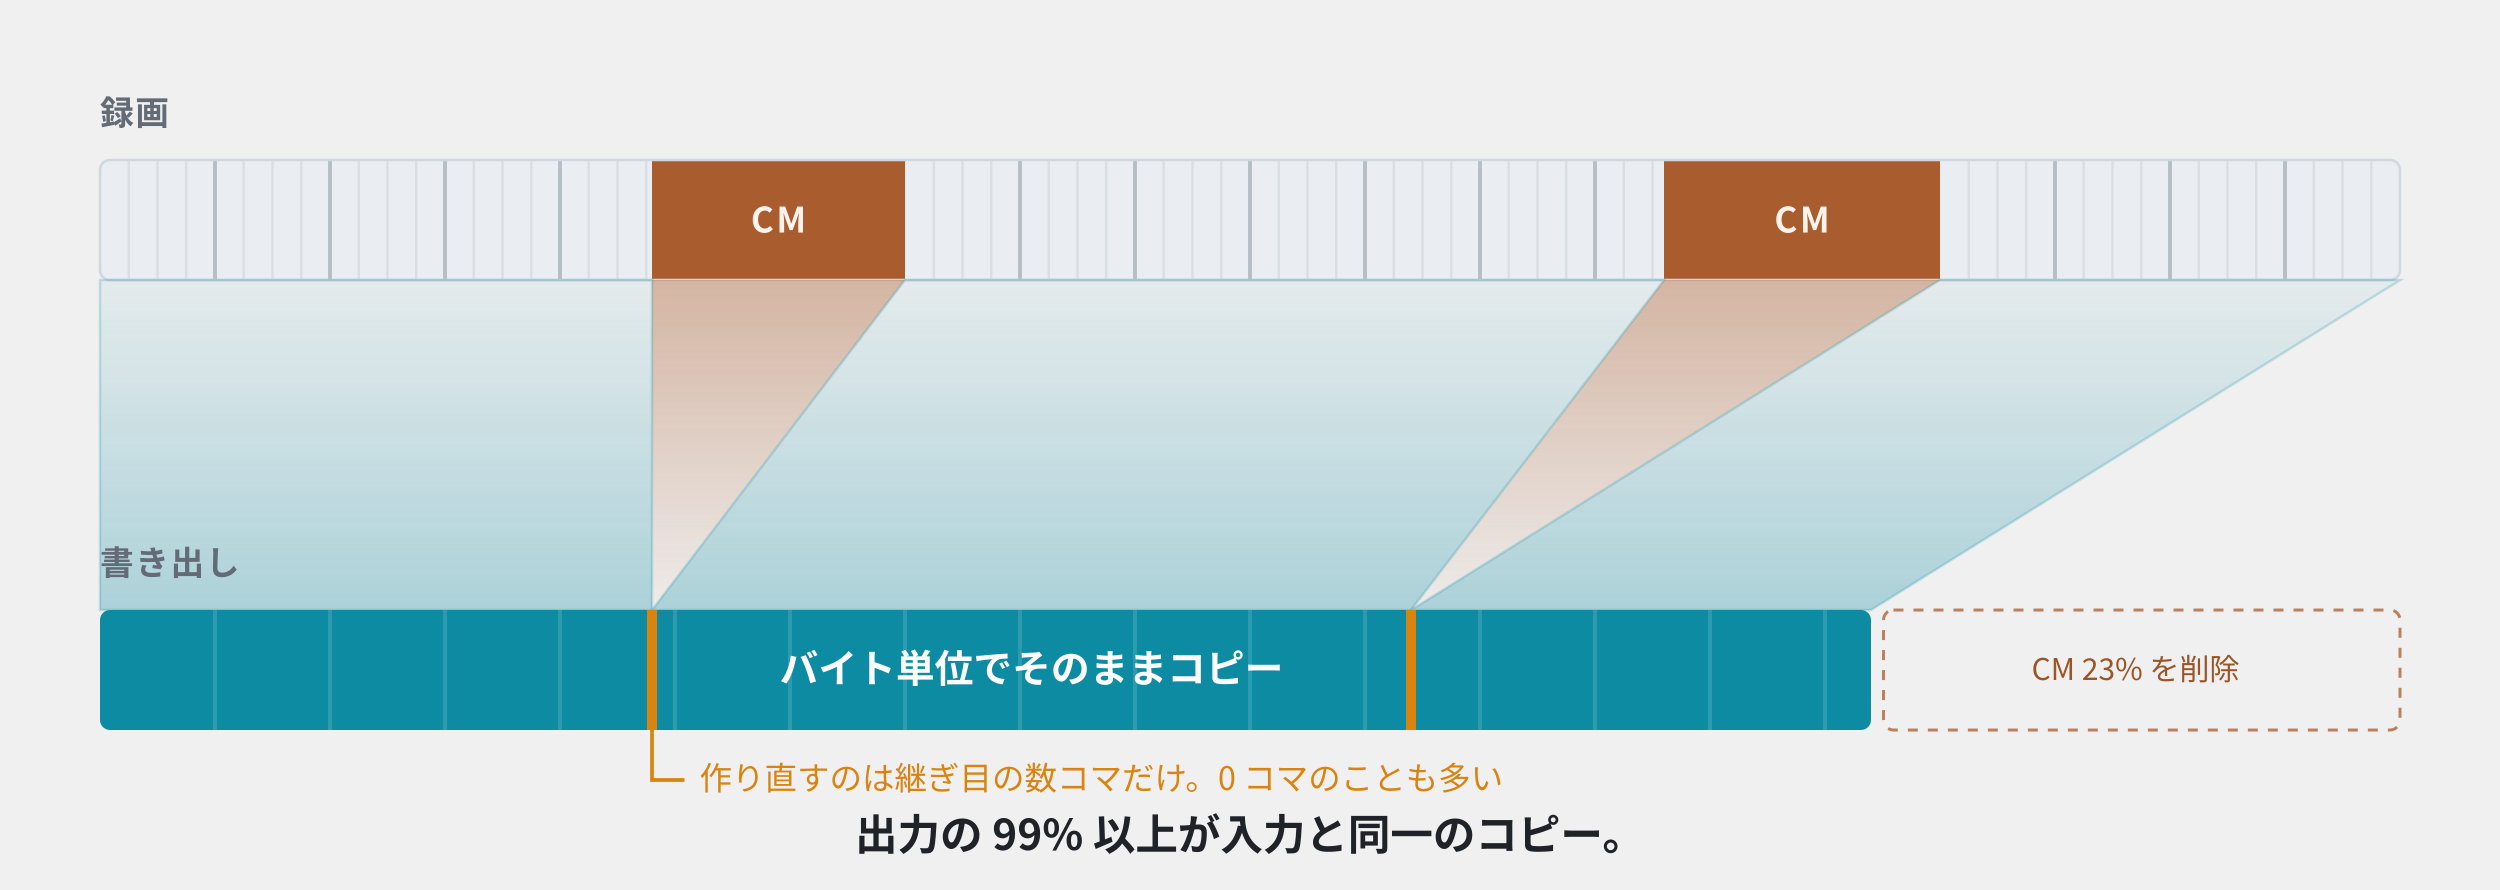
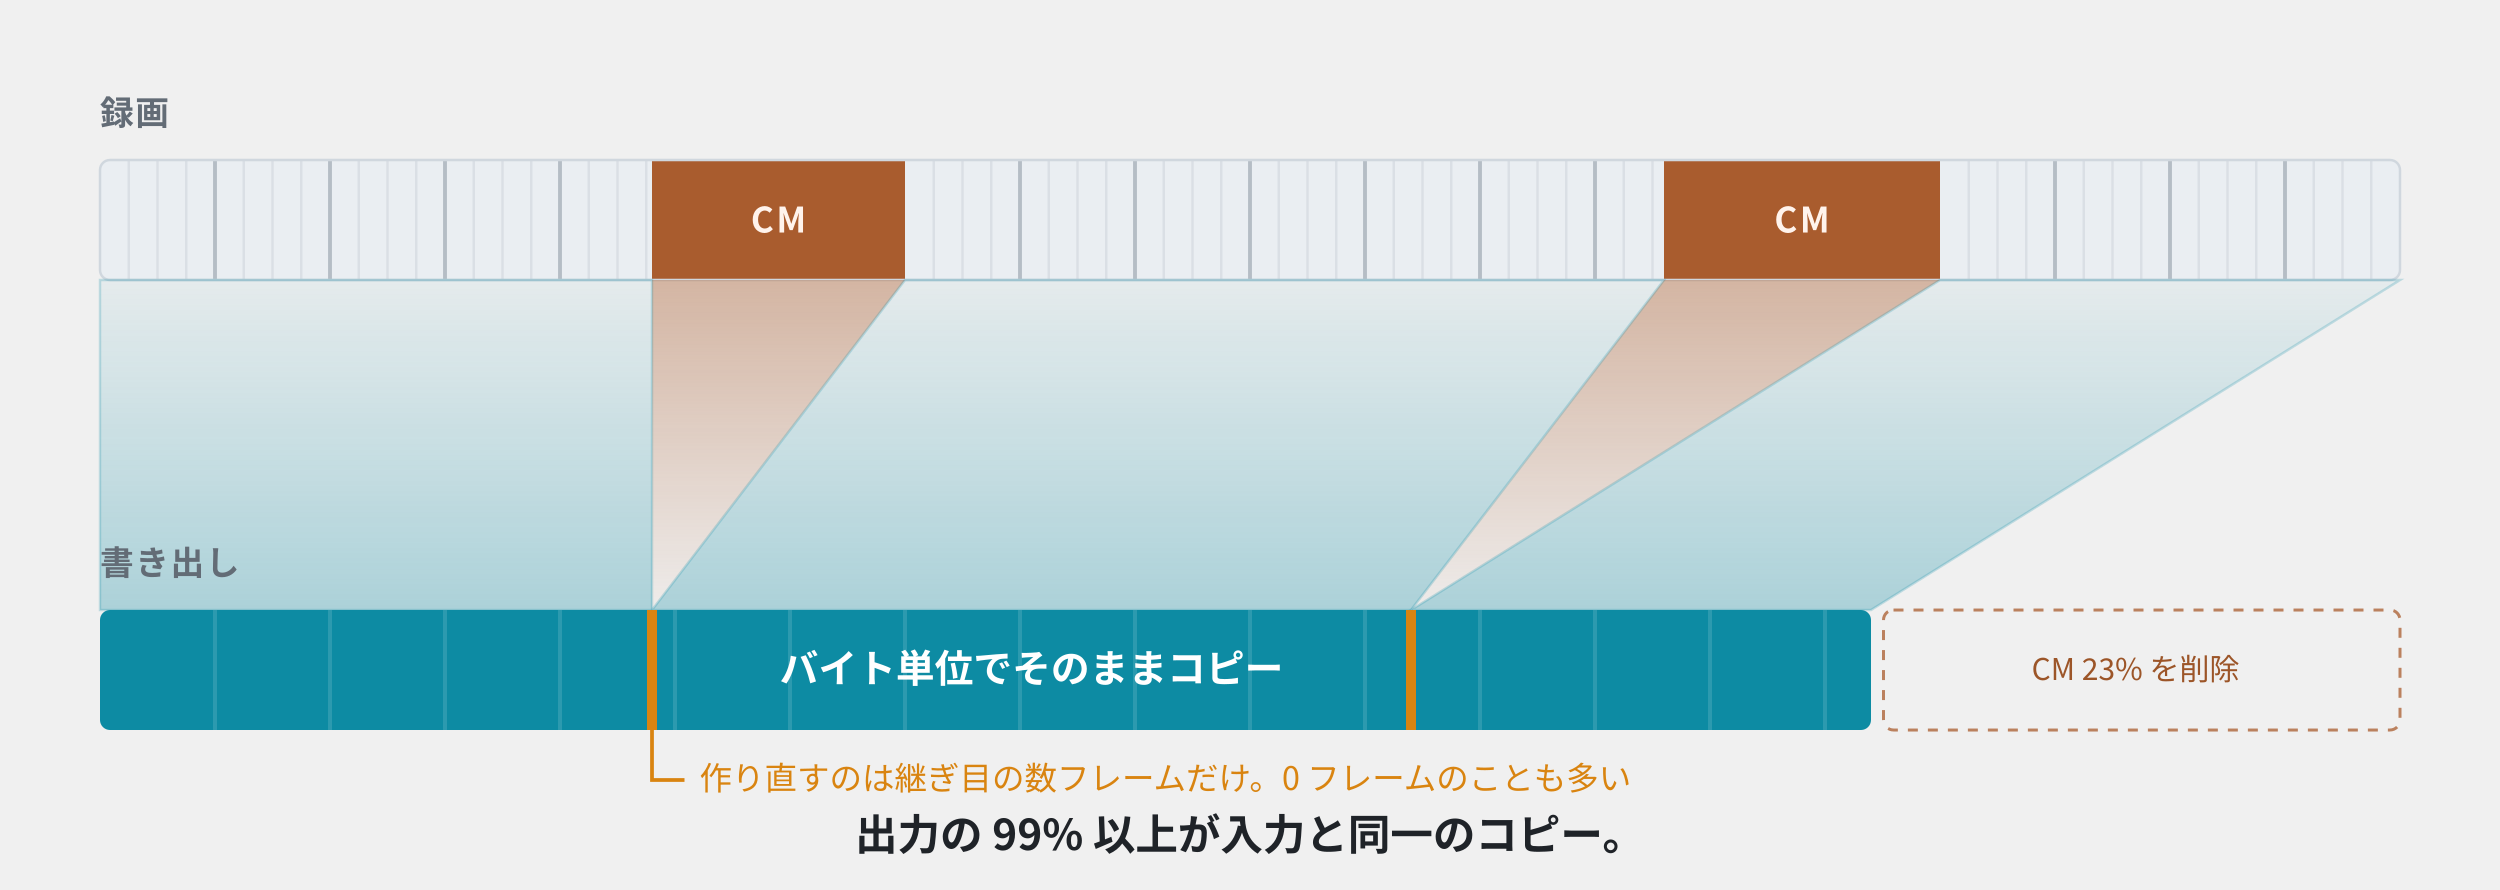
- <svg xmlns="http://www.w3.org/2000/svg" viewBox="0 0 1000 356" width="1000" height="356" font-family="-apple-system, BlinkMacSystemFont, 'Hiragino Sans', 'Hiragino Kaku Gothic ProN', 'Yu Gothic', YuGothic, 'Noto Sans JP', 'Noto Sans CJK JP', Meiryo, sans-serif">
+ <svg xmlns="http://www.w3.org/2000/svg" viewBox="0 0 1000 356" width="1000" height="356" font-family="'Noto Sans CJK JP', 'Noto Sans JP', -apple-system, BlinkMacSystemFont, 'Hiragino Sans', 'Hiragino Kaku Gothic ProN', 'Yu Gothic', YuGothic, Meiryo, sans-serif">
  <defs>
    <clipPath id="cin">
      <rect x="40.0" y="64.0" width="920.0" height="48.0" rx="4" />
    </clipPath>
    <clipPath id="cout">
      <rect x="40.0" y="244.0" width="708.4" height="48.0" rx="4" />
    </clipPath>
    <linearGradient id="keep" x1="0" y1="112" x2="0" y2="244" gradientUnits="userSpaceOnUse">
      <stop offset="0" stop-color="#0d8ba3" stop-opacity="0.05" />
      <stop offset="1" stop-color="#0d8ba3" stop-opacity="0.30" />
    </linearGradient>
    <linearGradient id="drop" x1="0" y1="112" x2="0" y2="244" gradientUnits="userSpaceOnUse">
      <stop offset="0" stop-color="#a95c2e" stop-opacity="0.40" />
      <stop offset="1" stop-color="#a95c2e" stop-opacity="0.03" />
    </linearGradient>
  </defs>
  <text x="40.0" y="50" font-size="13.5" font-weight="600" letter-spacing="0.6" fill="#636c76">録画</text>
  <g clip-path="url(#cin)">
    <rect x="40.0" y="64.0" width="220.8" height="48.0" fill="#eaeef2" />
    <line x1="51.5" y1="64.0" x2="51.5" y2="112.0" stroke="#ccd3da" stroke-width="1" opacity="0.55" />
    <line x1="63.0" y1="64.0" x2="63.0" y2="112.0" stroke="#ccd3da" stroke-width="1" opacity="0.55" />
    <line x1="74.5" y1="64.0" x2="74.5" y2="112.0" stroke="#ccd3da" stroke-width="1" opacity="0.55" />
    <line x1="86.0" y1="64.0" x2="86.0" y2="112.0" stroke="#ccd3da" stroke-width="1" opacity="0.55" />
    <line x1="97.5" y1="64.0" x2="97.5" y2="112.0" stroke="#ccd3da" stroke-width="1" opacity="0.55" />
    <line x1="109.0" y1="64.0" x2="109.0" y2="112.0" stroke="#ccd3da" stroke-width="1" opacity="0.55" />
    <line x1="120.5" y1="64.0" x2="120.5" y2="112.0" stroke="#ccd3da" stroke-width="1" opacity="0.55" />
    <line x1="132.0" y1="64.0" x2="132.0" y2="112.0" stroke="#ccd3da" stroke-width="1" opacity="0.55" />
    <line x1="143.5" y1="64.0" x2="143.5" y2="112.0" stroke="#ccd3da" stroke-width="1" opacity="0.55" />
    <line x1="155.0" y1="64.0" x2="155.0" y2="112.0" stroke="#ccd3da" stroke-width="1" opacity="0.55" />
    <line x1="166.5" y1="64.0" x2="166.5" y2="112.0" stroke="#ccd3da" stroke-width="1" opacity="0.55" />
    <line x1="178.0" y1="64.0" x2="178.0" y2="112.0" stroke="#ccd3da" stroke-width="1" opacity="0.55" />
    <line x1="189.5" y1="64.0" x2="189.5" y2="112.0" stroke="#ccd3da" stroke-width="1" opacity="0.55" />
    <line x1="201.0" y1="64.0" x2="201.0" y2="112.0" stroke="#ccd3da" stroke-width="1" opacity="0.55" />
    <line x1="212.5" y1="64.0" x2="212.5" y2="112.0" stroke="#ccd3da" stroke-width="1" opacity="0.55" />
    <line x1="224.0" y1="64.0" x2="224.0" y2="112.0" stroke="#ccd3da" stroke-width="1" opacity="0.55" />
    <line x1="235.5" y1="64.0" x2="235.5" y2="112.0" stroke="#ccd3da" stroke-width="1" opacity="0.55" />
    <line x1="247.0" y1="64.0" x2="247.0" y2="112.0" stroke="#ccd3da" stroke-width="1" opacity="0.55" />
    <line x1="258.5" y1="64.0" x2="258.5" y2="112.0" stroke="#ccd3da" stroke-width="1" opacity="0.55" />
    <line x1="86.0" y1="64.0" x2="86.0" y2="112.0" stroke="#a8b1bb" stroke-width="1.6" opacity="0.75" />
    <line x1="132.0" y1="64.0" x2="132.0" y2="112.0" stroke="#a8b1bb" stroke-width="1.6" opacity="0.75" />
    <line x1="178.0" y1="64.0" x2="178.0" y2="112.0" stroke="#a8b1bb" stroke-width="1.6" opacity="0.75" />
    <line x1="224.0" y1="64.0" x2="224.0" y2="112.0" stroke="#a8b1bb" stroke-width="1.6" opacity="0.75" />
    <rect x="260.8" y="64.0" width="101.2" height="48.0" fill="#a95c2e" />
    <text x="311.4" y="93.0" text-anchor="middle" font-size="14" font-weight="700" letter-spacing="1" fill="#fff3ec">CM</text>
    <rect x="362.0" y="64.0" width="303.6" height="48.0" fill="#eaeef2" />
    <line x1="373.5" y1="64.0" x2="373.5" y2="112.0" stroke="#ccd3da" stroke-width="1" opacity="0.55" />
    <line x1="385.0" y1="64.0" x2="385.0" y2="112.0" stroke="#ccd3da" stroke-width="1" opacity="0.55" />
    <line x1="396.5" y1="64.0" x2="396.5" y2="112.0" stroke="#ccd3da" stroke-width="1" opacity="0.55" />
    <line x1="408.0" y1="64.0" x2="408.0" y2="112.0" stroke="#ccd3da" stroke-width="1" opacity="0.55" />
    <line x1="419.5" y1="64.0" x2="419.5" y2="112.0" stroke="#ccd3da" stroke-width="1" opacity="0.55" />
    <line x1="431.0" y1="64.0" x2="431.0" y2="112.0" stroke="#ccd3da" stroke-width="1" opacity="0.55" />
    <line x1="442.5" y1="64.0" x2="442.5" y2="112.0" stroke="#ccd3da" stroke-width="1" opacity="0.55" />
    <line x1="454.0" y1="64.0" x2="454.0" y2="112.0" stroke="#ccd3da" stroke-width="1" opacity="0.55" />
    <line x1="465.5" y1="64.0" x2="465.5" y2="112.0" stroke="#ccd3da" stroke-width="1" opacity="0.55" />
    <line x1="477.0" y1="64.0" x2="477.0" y2="112.0" stroke="#ccd3da" stroke-width="1" opacity="0.55" />
    <line x1="488.5" y1="64.0" x2="488.5" y2="112.0" stroke="#ccd3da" stroke-width="1" opacity="0.55" />
    <line x1="500.0" y1="64.0" x2="500.0" y2="112.0" stroke="#ccd3da" stroke-width="1" opacity="0.55" />
    <line x1="511.5" y1="64.0" x2="511.5" y2="112.0" stroke="#ccd3da" stroke-width="1" opacity="0.55" />
    <line x1="523.0" y1="64.0" x2="523.0" y2="112.0" stroke="#ccd3da" stroke-width="1" opacity="0.55" />
    <line x1="534.5" y1="64.0" x2="534.5" y2="112.0" stroke="#ccd3da" stroke-width="1" opacity="0.55" />
    <line x1="546.0" y1="64.0" x2="546.0" y2="112.0" stroke="#ccd3da" stroke-width="1" opacity="0.55" />
    <line x1="557.5" y1="64.0" x2="557.5" y2="112.0" stroke="#ccd3da" stroke-width="1" opacity="0.55" />
    <line x1="569.0" y1="64.0" x2="569.0" y2="112.0" stroke="#ccd3da" stroke-width="1" opacity="0.55" />
    <line x1="580.5" y1="64.0" x2="580.5" y2="112.0" stroke="#ccd3da" stroke-width="1" opacity="0.55" />
    <line x1="592.0" y1="64.0" x2="592.0" y2="112.0" stroke="#ccd3da" stroke-width="1" opacity="0.55" />
    <line x1="603.5" y1="64.0" x2="603.5" y2="112.0" stroke="#ccd3da" stroke-width="1" opacity="0.55" />
    <line x1="615.0" y1="64.0" x2="615.0" y2="112.0" stroke="#ccd3da" stroke-width="1" opacity="0.55" />
    <line x1="626.5" y1="64.0" x2="626.5" y2="112.0" stroke="#ccd3da" stroke-width="1" opacity="0.55" />
    <line x1="638.0" y1="64.0" x2="638.0" y2="112.0" stroke="#ccd3da" stroke-width="1" opacity="0.55" />
    <line x1="649.5" y1="64.0" x2="649.5" y2="112.0" stroke="#ccd3da" stroke-width="1" opacity="0.55" />
    <line x1="661.0" y1="64.0" x2="661.0" y2="112.0" stroke="#ccd3da" stroke-width="1" opacity="0.55" />
    <line x1="408.0" y1="64.0" x2="408.0" y2="112.0" stroke="#a8b1bb" stroke-width="1.6" opacity="0.75" />
    <line x1="454.0" y1="64.0" x2="454.0" y2="112.0" stroke="#a8b1bb" stroke-width="1.6" opacity="0.75" />
    <line x1="500.0" y1="64.0" x2="500.0" y2="112.0" stroke="#a8b1bb" stroke-width="1.6" opacity="0.75" />
    <line x1="546.0" y1="64.0" x2="546.0" y2="112.0" stroke="#a8b1bb" stroke-width="1.6" opacity="0.75" />
    <line x1="592.0" y1="64.0" x2="592.0" y2="112.0" stroke="#a8b1bb" stroke-width="1.6" opacity="0.75" />
    <line x1="638.0" y1="64.0" x2="638.0" y2="112.0" stroke="#a8b1bb" stroke-width="1.6" opacity="0.75" />
    <rect x="665.6" y="64.0" width="110.4" height="48.0" fill="#a95c2e" />
    <text x="720.8" y="93.0" text-anchor="middle" font-size="14" font-weight="700" letter-spacing="1" fill="#fff3ec">CM</text>
    <rect x="776.0" y="64.0" width="184.0" height="48.0" fill="#eaeef2" />
    <line x1="787.5" y1="64.0" x2="787.5" y2="112.0" stroke="#ccd3da" stroke-width="1" opacity="0.55" />
    <line x1="799.0" y1="64.0" x2="799.0" y2="112.0" stroke="#ccd3da" stroke-width="1" opacity="0.55" />
    <line x1="810.5" y1="64.0" x2="810.5" y2="112.0" stroke="#ccd3da" stroke-width="1" opacity="0.55" />
    <line x1="822.0" y1="64.0" x2="822.0" y2="112.0" stroke="#ccd3da" stroke-width="1" opacity="0.55" />
    <line x1="833.5" y1="64.0" x2="833.5" y2="112.0" stroke="#ccd3da" stroke-width="1" opacity="0.55" />
    <line x1="845.0" y1="64.0" x2="845.0" y2="112.0" stroke="#ccd3da" stroke-width="1" opacity="0.55" />
    <line x1="856.5" y1="64.0" x2="856.5" y2="112.0" stroke="#ccd3da" stroke-width="1" opacity="0.55" />
    <line x1="868.0" y1="64.0" x2="868.0" y2="112.0" stroke="#ccd3da" stroke-width="1" opacity="0.55" />
    <line x1="879.5" y1="64.0" x2="879.5" y2="112.0" stroke="#ccd3da" stroke-width="1" opacity="0.55" />
    <line x1="891.0" y1="64.0" x2="891.0" y2="112.0" stroke="#ccd3da" stroke-width="1" opacity="0.55" />
    <line x1="902.5" y1="64.0" x2="902.5" y2="112.0" stroke="#ccd3da" stroke-width="1" opacity="0.55" />
    <line x1="914.0" y1="64.0" x2="914.0" y2="112.0" stroke="#ccd3da" stroke-width="1" opacity="0.55" />
    <line x1="925.5" y1="64.0" x2="925.5" y2="112.0" stroke="#ccd3da" stroke-width="1" opacity="0.55" />
    <line x1="937.0" y1="64.0" x2="937.0" y2="112.0" stroke="#ccd3da" stroke-width="1" opacity="0.55" />
    <line x1="948.5" y1="64.0" x2="948.5" y2="112.0" stroke="#ccd3da" stroke-width="1" opacity="0.55" />
    <line x1="822.0" y1="64.0" x2="822.0" y2="112.0" stroke="#a8b1bb" stroke-width="1.6" opacity="0.75" />
    <line x1="868.0" y1="64.0" x2="868.0" y2="112.0" stroke="#a8b1bb" stroke-width="1.6" opacity="0.75" />
    <line x1="914.0" y1="64.0" x2="914.0" y2="112.0" stroke="#a8b1bb" stroke-width="1.6" opacity="0.75" />
  </g>
  <rect x="40.0" y="64.0" width="920.0" height="48.0" rx="4" fill="none" stroke="#d0d7de" />
  <path d="M260.8 112 L362.0 112 L260.8 244 Z" fill="url(#drop)" />
  <path d="M665.6 112 L776.0 112 L564.4 244 Z" fill="url(#drop)" />
  <path d="M40.0 112 L260.8 112 L260.8 244 L40.0 244 Z" fill="url(#keep)" stroke="#0d8ba3" stroke-opacity="0.22" stroke-width="1" />
  <path d="M362.0 112 L665.6 112 L564.4 244 L260.8 244 Z" fill="url(#keep)" stroke="#0d8ba3" stroke-opacity="0.22" stroke-width="1" />
  <path d="M776.0 112 L960.0 112 L748.4 244 L564.4 244 Z" fill="url(#keep)" stroke="#0d8ba3" stroke-opacity="0.22" stroke-width="1" />
  <text x="40.0" y="230" font-size="13.5" font-weight="600" letter-spacing="0.6" fill="#636c76">書き出し</text>
  <g clip-path="url(#cout)">
    <rect x="40.0" y="244.0" width="708.4" height="48.0" fill="#0d8ba3" />
    <line x1="86.0" y1="244.0" x2="86.0" y2="292.0" stroke="#ffffff" stroke-width="1.6" opacity="0.13" />
    <line x1="132.0" y1="244.0" x2="132.0" y2="292.0" stroke="#ffffff" stroke-width="1.6" opacity="0.13" />
    <line x1="178.0" y1="244.0" x2="178.0" y2="292.0" stroke="#ffffff" stroke-width="1.6" opacity="0.13" />
    <line x1="224.0" y1="244.0" x2="224.0" y2="292.0" stroke="#ffffff" stroke-width="1.6" opacity="0.13" />
    <line x1="270.0" y1="244.0" x2="270.0" y2="292.0" stroke="#ffffff" stroke-width="1.6" opacity="0.13" />
    <line x1="316.0" y1="244.0" x2="316.0" y2="292.0" stroke="#ffffff" stroke-width="1.6" opacity="0.13" />
    <line x1="362.0" y1="244.0" x2="362.0" y2="292.0" stroke="#ffffff" stroke-width="1.6" opacity="0.13" />
    <line x1="408.0" y1="244.0" x2="408.0" y2="292.0" stroke="#ffffff" stroke-width="1.6" opacity="0.13" />
    <line x1="454.0" y1="244.0" x2="454.0" y2="292.0" stroke="#ffffff" stroke-width="1.6" opacity="0.13" />
    <line x1="500.0" y1="244.0" x2="500.0" y2="292.0" stroke="#ffffff" stroke-width="1.6" opacity="0.13" />
    <line x1="546.0" y1="244.0" x2="546.0" y2="292.0" stroke="#ffffff" stroke-width="1.6" opacity="0.13" />
    <line x1="592.0" y1="244.0" x2="592.0" y2="292.0" stroke="#ffffff" stroke-width="1.6" opacity="0.13" />
    <line x1="638.0" y1="244.0" x2="638.0" y2="292.0" stroke="#ffffff" stroke-width="1.6" opacity="0.13" />
    <line x1="684.0" y1="244.0" x2="684.0" y2="292.0" stroke="#ffffff" stroke-width="1.6" opacity="0.13" />
    <line x1="730.0" y1="244.0" x2="730.0" y2="292.0" stroke="#ffffff" stroke-width="1.6" opacity="0.13" />
    <rect x="258.8" y="244.0" width="4" height="48.0" fill="#d98410" />
    <rect x="562.4" y="244.0" width="4" height="48.0" fill="#d98410" />
  </g>
  <text x="412.6" y="273.0" text-anchor="middle" font-size="15.5" font-weight="600" fill="#ffffff">バイト単位でそのままコピー</text>
  <rect x="753.4" y="244.0" width="206.6" height="48.0" rx="4" fill="none" stroke="#a95c2e" stroke-width="1.2" stroke-dasharray="4 4" opacity="0.75" />
  <text x="854.2" y="272.0" text-anchor="middle" font-size="12" fill="#9c5528">CM 23% を削除</text>
  <path d="M260.8 292 V312 H273.8" fill="none" stroke="#d98410" stroke-width="1.5" />
-   <text x="279.8" y="316" font-size="13" fill="#d98410">作り直すのは継ぎ目の数コマだけ。0 コマのことも多い</text>
+   <text x="279.8" y="316" font-size="13" fill="#d98410">作り直すのは継ぎ目の数フレームだけ。0 フレームのことも多い</text>
  <text x="500" y="340" text-anchor="middle" font-size="17" font-weight="600" fill="#1f2328">出力の 99% 以上が入力と同一のコピー。</text>
</svg>
